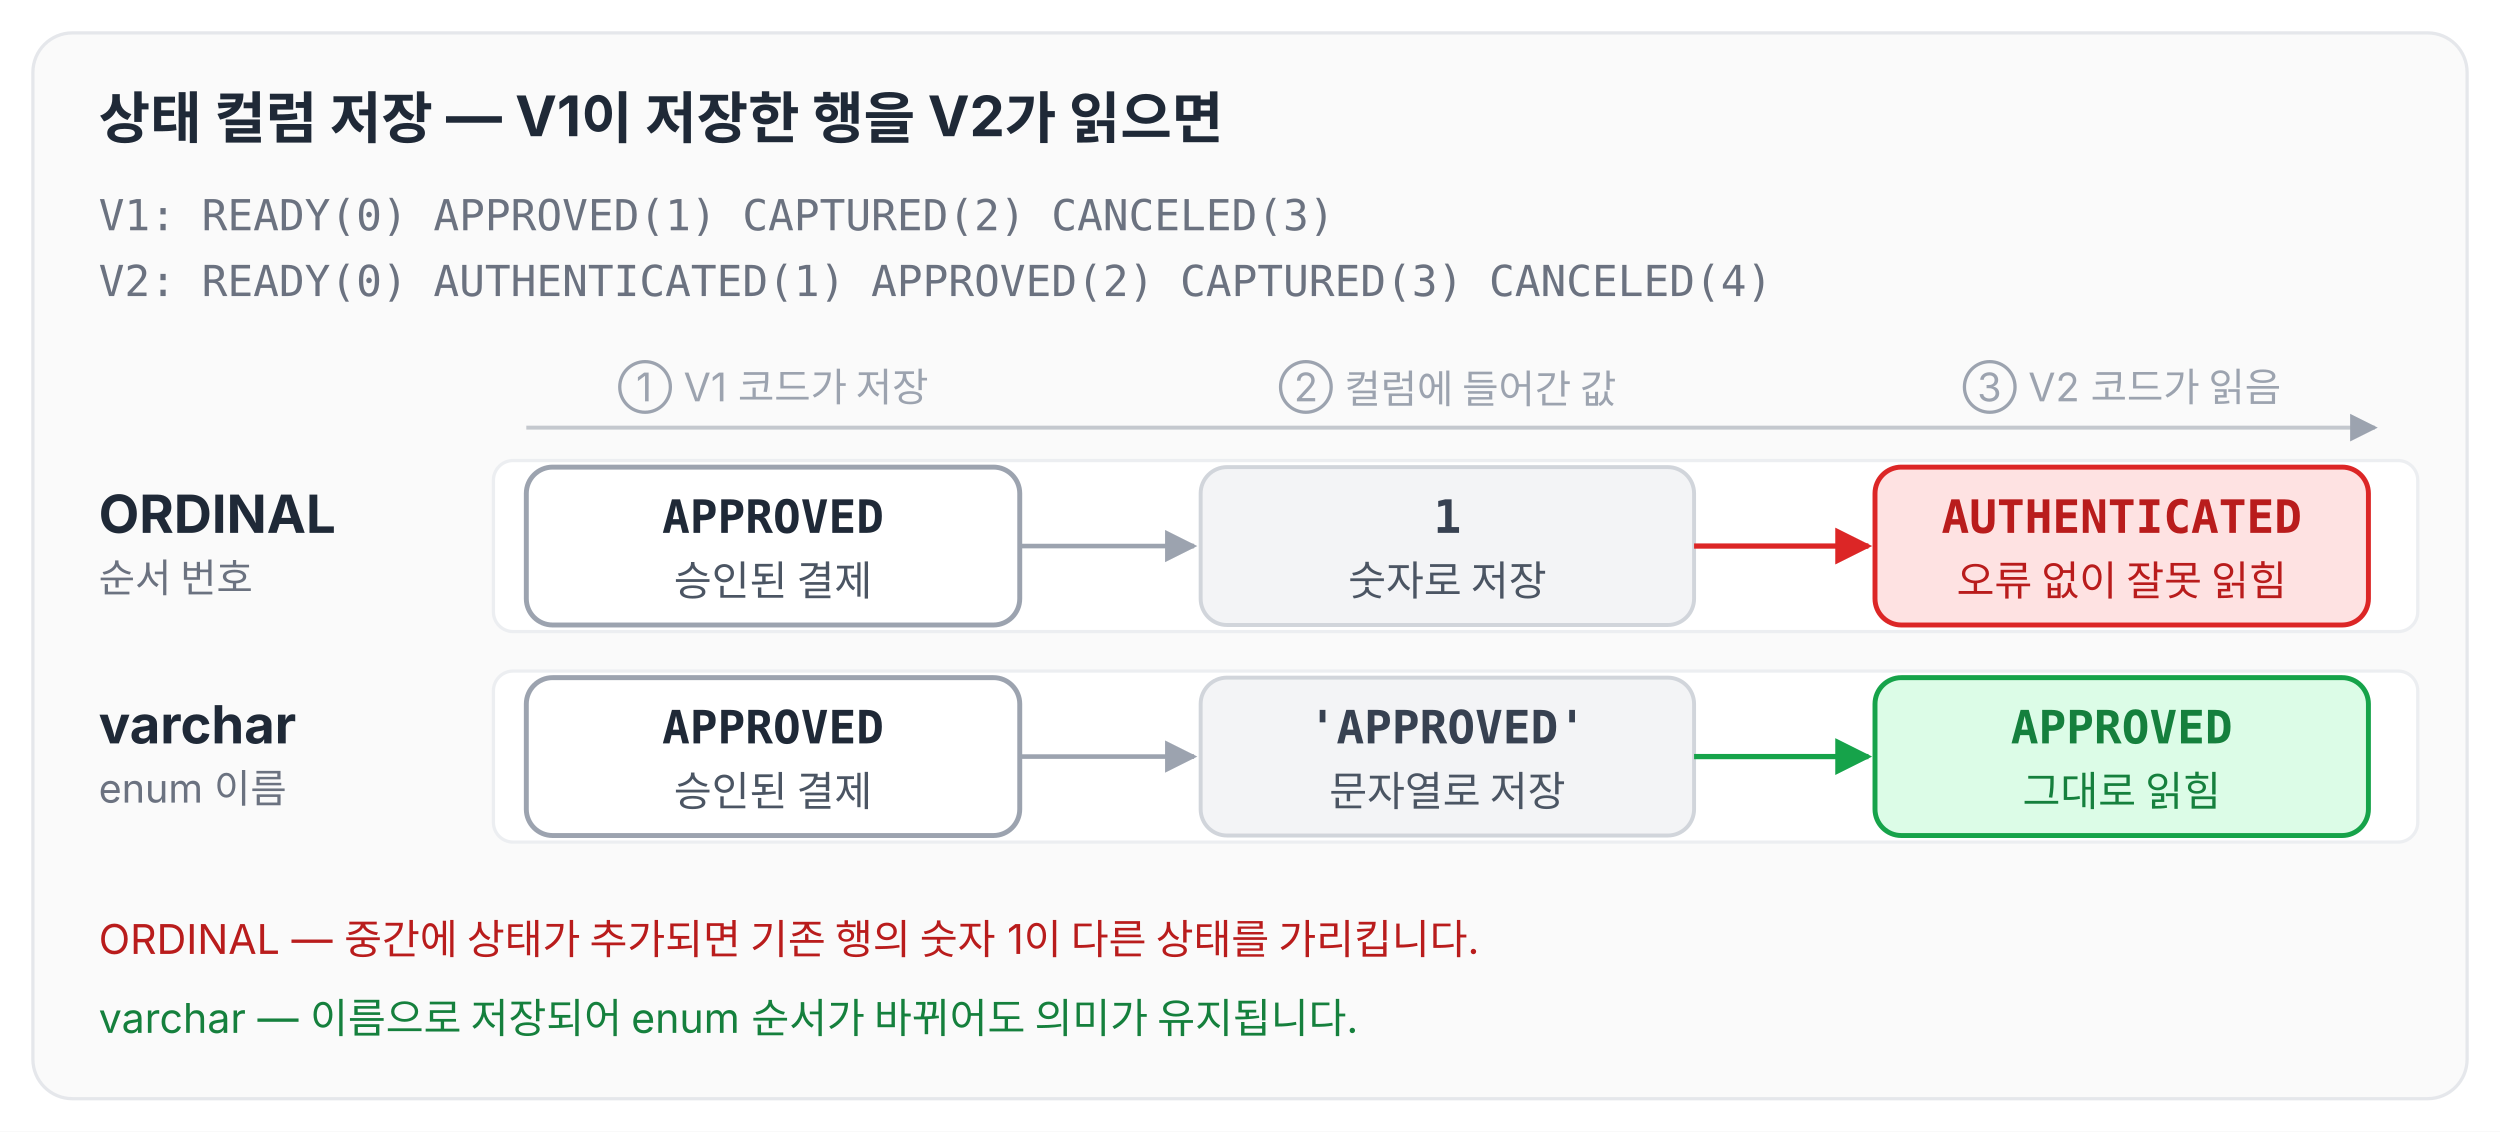
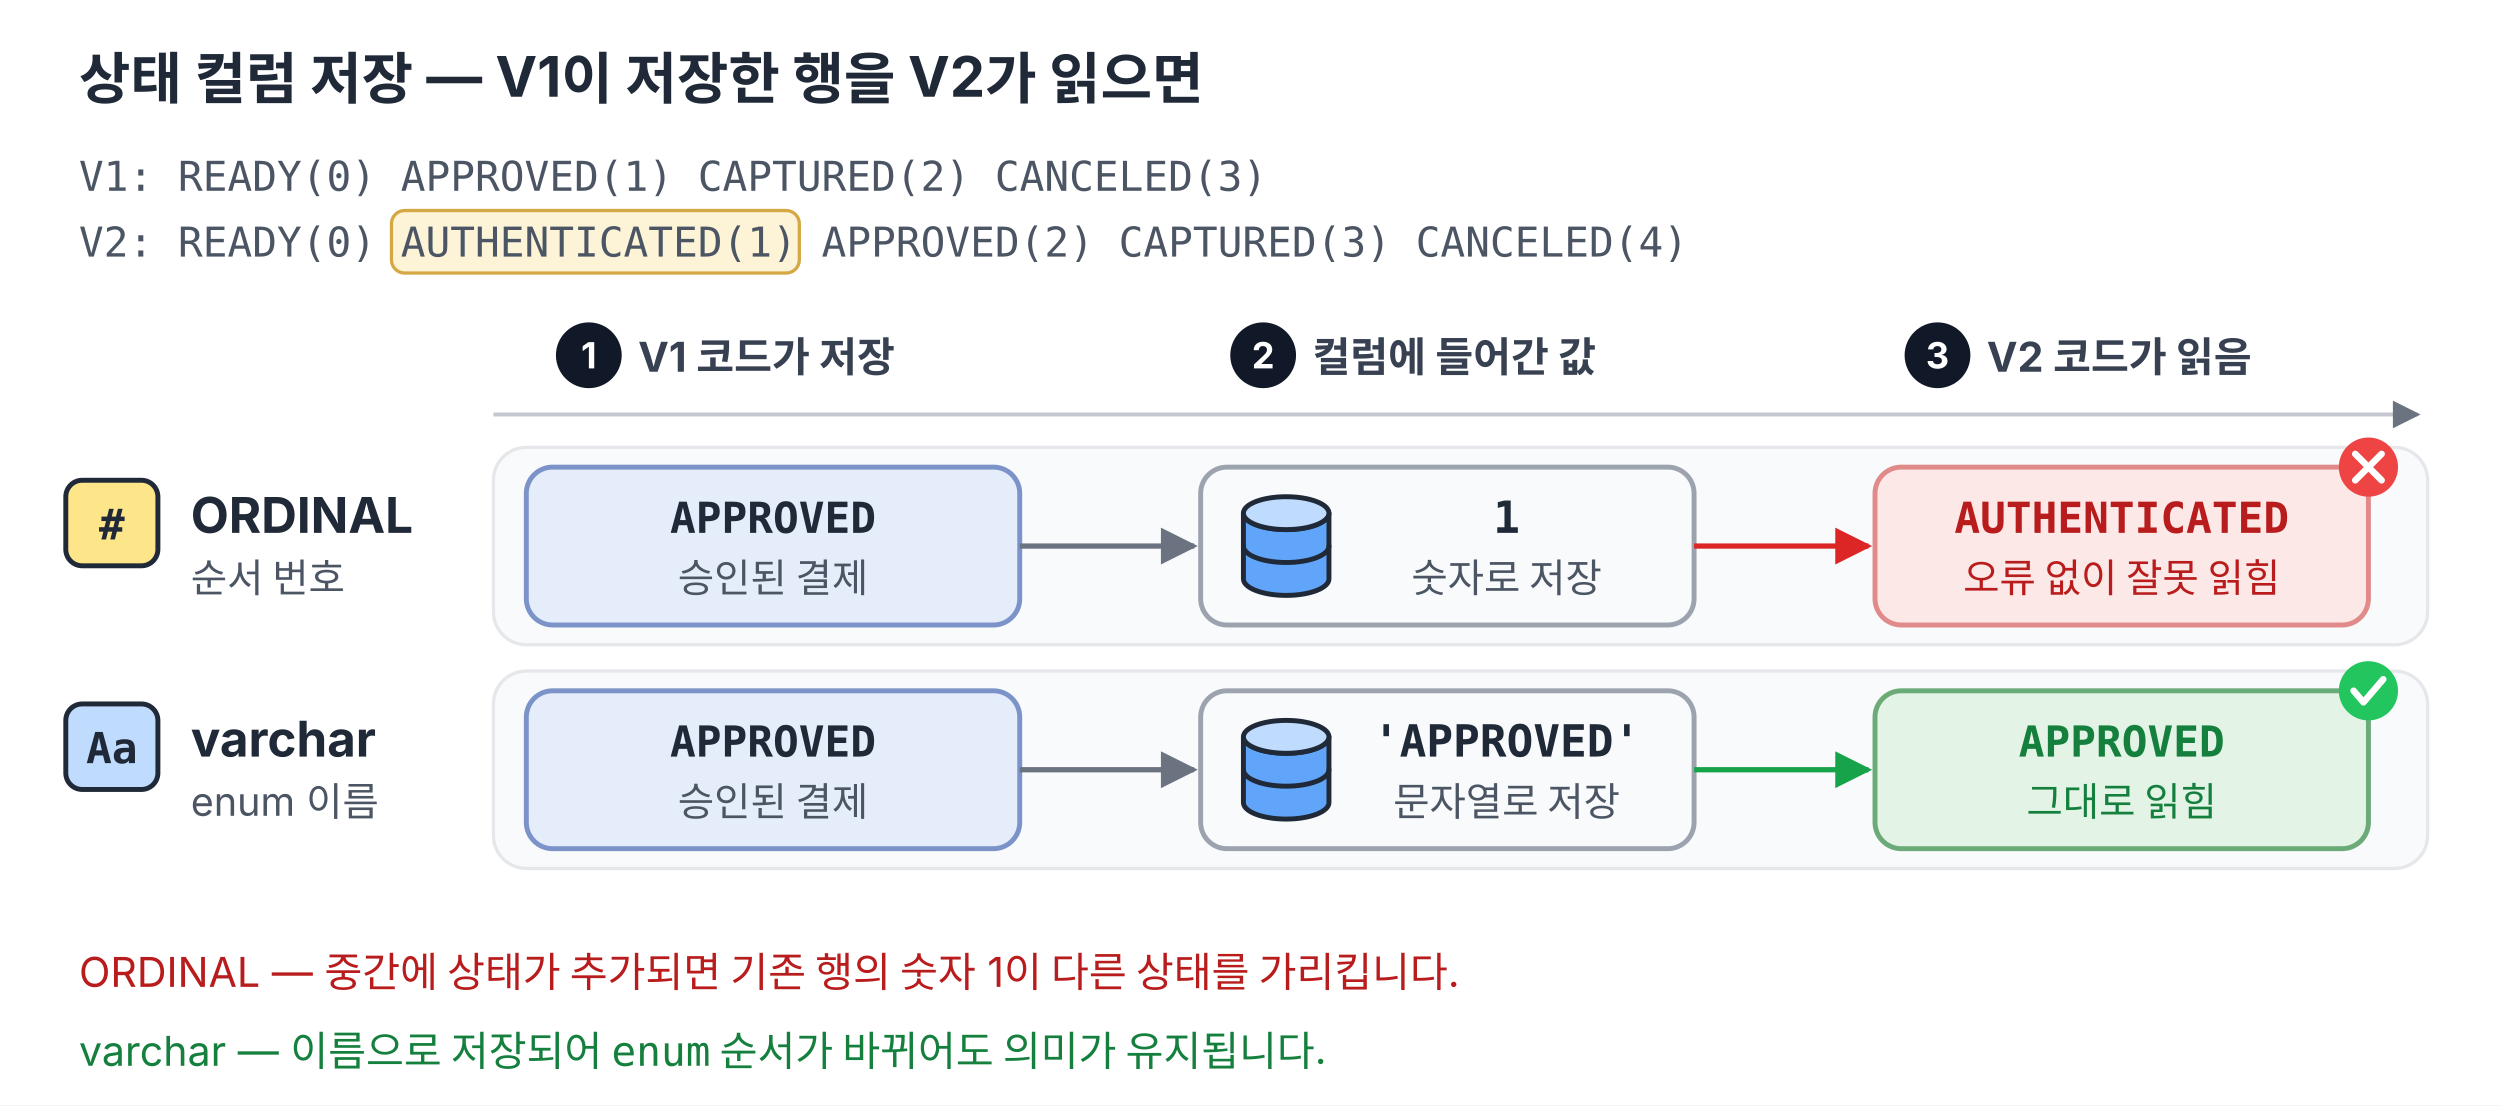
- <svg xmlns="http://www.w3.org/2000/svg" viewBox="0 0 760 344" font-family="-apple-system, 'Apple SD Gothic Neo', 'Noto Sans KR', sans-serif">
+ <svg xmlns="http://www.w3.org/2000/svg" viewBox="0 0 760 336" font-family="-apple-system, 'Apple SD Gothic Neo', 'Noto Sans KR', sans-serif">
  <style>
    .h { font-size: 17px; font-weight: 700; fill: #1f2937; }
-     .code { font-family: Menlo, Consolas, monospace; font-size: 13px; fill: #6b7280; }
-     .subc { font-family: Menlo, Consolas, monospace; font-size: 12px; fill: #6b7280; }
-     .lbl { font-family: Menlo, Consolas, monospace; font-size: 11px; fill: #6b7280; }
-     .step { font-size: 12px; fill: #9ca3af; }
-     .lane { font-size: 16px; font-weight: 700; fill: #1f2937; }
-     .sub { font-size: 12px; fill: #6b7280; }
-     .t { font-size: 14px; font-weight: 700; fill: #1f2937; }
-     .op { font-size: 14px; font-weight: 700; fill: #1f2937; font-family: Menlo, Consolas, monospace; }
-     .st { font-size: 12.5px; font-weight: 700; fill: #1f2937; font-family: Menlo, Consolas, monospace; }
-     .val { font-size: 12.5px; fill: #4b5563; }
-     .db { font-size: 14px; font-weight: 700; fill: #374151; font-family: Menlo, Consolas, monospace; }
-     .box { fill: #ffffff; stroke: #9ca3af; stroke-width: 1.5; }
-     .hold { fill: #f3f4f6; stroke: #9ca3af; stroke-width: 1.5; }
-     .term { fill: #f3f4f6; stroke: #374151; stroke-width: 2.6; }
-     .dbbox { fill: #f3f4f6; stroke: #d1d5db; stroke-width: 1.2; }
-     .track { fill: #ffffff; stroke: #eceef1; }
-     .axis { stroke: #c4c8ce; stroke-width: 1.2; }
-     .flow { stroke: #9ca3af; stroke-width: 1.4; fill: none; }
-     .wait { fill: #ffffff; stroke: #9ca3af; stroke-width: 1.2; stroke-dasharray: 5 4; }
-     .waitt { font-size: 12.5px; fill: #6b7280; }
-     .ok { fill: #dcfce7; stroke: #16a34a; stroke-width: 1.5; }
-     .okt { font-size: 14px; font-weight: 700; fill: #15803d; }
-     .okc { font-size: 14px; font-weight: 700; fill: #15803d; font-family: Menlo, Consolas, monospace; }
-     .bad { fill: #fee2e2; stroke: #dc2626; stroke-width: 1.5; }
-     .badt { font-size: 14px; font-weight: 700; fill: #b91c1c; }
-     .badc { font-size: 14px; font-weight: 700; fill: #b91c1c; font-family: Menlo, Consolas, monospace; }
+     .t { font-size: 14.5px; font-weight: 700; fill: #1f2937; }
+     .t13 { font-size: 13.5px; font-weight: 700; fill: #1f2937; }
+     .s { font-size: 12px; fill: #4b5563; }
+     .m { font-family: Menlo, Consolas, monospace; }
+     .lbl { font-size: 12px; fill: #4b5563; }
+     .step { font-size: 12.5px; font-weight: 700; fill: #374151; }
+     .lane { font-size: 15px; font-weight: 700; fill: #1f2937; }
+     .tab { font-size: 12.5px; font-weight: 700; fill: #ffffff; letter-spacing: 0.5px; }
+     .num { font-size: 12px; font-weight: 700; fill: #ffffff; }
+     .badt { font-size: 13px; font-weight: 700; fill: #b91c1c; }
+     .bads { font-size: 11.5px; fill: #b91c1c; }
+     .okt { font-size: 13px; font-weight: 700; fill: #15803d; }
+     .oks { font-size: 11.5px; fill: #15803d; }
    .note { font-size: 12.5px; fill: #b91c1c; }
    .gnote { font-size: 12.5px; fill: #15803d; }
+     .mute { font-size: 12px; fill: #6b7280; }
+     .o { stroke: #1f2937; stroke-width: 1.5; stroke-linejoin: round; stroke-linecap: round; }
+     .spine { stroke: #1f2937; stroke-width: 1.5; fill: none; }
+     .run { stroke-dasharray: 5 4; animation: run 0.9s linear infinite; }
+     @keyframes run { to { stroke-dashoffset: -18; } }
+     @media (prefers-reduced-motion: reduce) { .run { animation: none; } .anim { display: none; } }
  </style>
  <defs>
-     <marker id="ar" viewBox="0 0 10 10" refX="9" refY="5" markerWidth="7" markerHeight="7" orient="auto">
-       <path d="M0,0 L10,5 L0,10 z" fill="#9ca3af" />
+     <marker id="ak" viewBox="0 0 10 10" refX="9" refY="5" markerWidth="7" markerHeight="7" orient="auto">
+       <path d="M0,0 L10,5 L0,10 z" fill="#1f2937" />
+     </marker>
+     <marker id="ag" viewBox="0 0 10 10" refX="9" refY="5" markerWidth="7" markerHeight="7" orient="auto">
+       <path d="M0,0 L10,5 L0,10 z" fill="#6b7280" />
    </marker>
    <marker id="agr" viewBox="0 0 10 10" refX="9" refY="5" markerWidth="7" markerHeight="7" orient="auto">
      <path d="M0,0 L10,5 L0,10 z" fill="#16a34a" />
    </marker>
    <marker id="arr" viewBox="0 0 10 10" refX="9" refY="5" markerWidth="7" markerHeight="7" orient="auto">
      <path d="M0,0 L10,5 L0,10 z" fill="#dc2626" />
    </marker>
+     <marker id="aor" viewBox="0 0 10 10" refX="9" refY="5" markerWidth="7" markerHeight="7" orient="auto">
+       <path d="M0,0 L10,5 L0,10 z" fill="#c2410c" />
+     </marker>
+     <g id="pkt">
+       <rect x="-11" y="-8" width="22" height="16" rx="3" fill="#2dd4bf" stroke="#0f766e" stroke-width="1.5" />
+       <path d="M-10,-7 L0,1 L10,-7" fill="none" stroke="#0f766e" stroke-width="1.5" />
+     </g>
+     <g id="xmark">
+       <circle r="9" fill="#ef4444" />
+       <path d="M-4,-4 L4,4 M4,-4 L-4,4" stroke="#fff" stroke-width="2" stroke-linecap="round" />
+     </g>
+     <g id="vmark">
+       <circle r="9" fill="#22c55e" />
+       <path d="M-4.5,0 L-1.5,3.5 L4.5,-3.5" fill="none" stroke="#fff" stroke-width="2" stroke-linecap="round" stroke-linejoin="round" />
+     </g>
  </defs>
-   <rect width="760" height="344" fill="#ffffff" />
-   <rect x="10" y="10" width="740" height="324" rx="12" fill="#fafafa" stroke="#e5e7eb" />
-   <text x="30" y="42" class="h">상태 컬럼 저장 — V1이 저장한 행을 V2가 읽으면</text>
-   <text x="30" y="70" class="code">V1: READY(0) APPROVED(1) CAPTURED(2) CANCELED(3)</text>
-   <text x="30" y="90" class="code">V2: READY(0) AUTHENTICATED(1) APPROVED(2) CAPTURED(3) CANCELED(4)</text>
-   <text x="235" y="122" class="step" text-anchor="middle">① V1 코드가 저장</text>
-   <text x="440" y="122" class="step" text-anchor="middle">② 컬럼에 들어간 값</text>
-   <text x="645" y="122" class="step" text-anchor="middle">③ V2 코드가 읽음</text>
-   <line x1="160" y1="130" x2="722" y2="130" class="axis" marker-end="url(#ar)" />
-   <text x="30" y="162" class="lane">ORDINAL</text>
-   <text x="30" y="180" class="sub">순서 번호</text>
-   <rect x="150" y="140" width="585" height="52" rx="6" class="track" />
-   <rect x="160" y="142" width="150" height="48" rx="8" class="box" />
-   <text x="235" y="162" class="op" text-anchor="middle">APPROVED</text>
-   <text x="235" y="181" class="val" text-anchor="middle">승인된 결제</text>
-   <rect x="365" y="142" width="150" height="48" rx="8" class="dbbox" />
-   <text x="440" y="162" class="db" text-anchor="middle">1</text>
-   <text x="440" y="181" class="val" text-anchor="middle">숫자로 저장</text>
-   <rect x="570" y="142" width="150" height="48" rx="8" class="bad" />
-   <text x="645" y="162" class="badc" text-anchor="middle">AUTHENTICATED</text>
-   <text x="645" y="181" class="note" text-anchor="middle">오류 없이 잘못 읽힘</text>
-   <line x1="310" y1="166" x2="363" y2="166" class="flow" marker-end="url(#ar)" />
+   <rect width="760" height="336" fill="#ffffff" />
+   <text x="24" y="30" class="h">상태 컬럼 저장 — V1이 저장한 행을 V2가 읽으면</text>
+   <text x="24" y="58" class="s m" style="font-size: 12.5px">V1: READY(0) APPROVED(1) CAPTURED(2) CANCELED(3)</text>
+   <rect x="119" y="64" width="124" height="19" rx="4" fill="#fdf3d7" stroke="#d4a845" stroke-width="1" />
+   <text x="24" y="78" class="s m" style="font-size: 12.5px">V2: READY(0) AUTHENTICATED(1) APPROVED(2) CAPTURED(3) CANCELED(4)</text>
+   <circle cx="179" cy="108" r="10" fill="#111827" />
+   <text x="179" y="112" class="num" text-anchor="middle" style="font-size: 11px">1</text>
+   <text x="194" y="113" class="step">V1 코드가 저장</text>
+   <circle cx="384" cy="108" r="10" fill="#111827" />
+   <text x="384" y="112" class="num" text-anchor="middle" style="font-size: 11px">2</text>
+   <text x="399" y="113" class="step">컬럼에 들어간 값</text>
+   <circle cx="589" cy="108" r="10" fill="#111827" />
+   <text x="589" y="112" class="num" text-anchor="middle" style="font-size: 11px">3</text>
+   <text x="604" y="113" class="step">V2 코드가 읽음</text>
+   <line x1="150" y1="126" x2="735" y2="126" stroke="#c4c8ce" stroke-width="1.2" marker-end="url(#ag)" />
+   <rect x="150" y="136" width="588" height="60" rx="10" fill="#f9fafb" stroke="#e5e7eb" />
+   <g transform="translate(20,146)">
+     <rect x="0" y="0" width="28" height="26" rx="5" fill="#fde68a" class="o" />
+     <text x="14" y="18" font-size="13" font-weight="700" fill="#1f2937" text-anchor="middle" font-family="Menlo, Consolas, monospace">#</text>
+   </g>
+   <text x="58" y="162" class="lane">ORDINAL</text>
+   <text x="58" y="180" class="s">순서 번호</text>
+   <rect x="160" y="142" width="150" height="48" rx="8" fill="#e6edfa" stroke="#7b93c9" stroke-width="1.5" />
+   <text x="235" y="162" class="t m" text-anchor="middle" style="font-size: 13px">APPROVED</text>
+   <text x="235" y="180" class="s" text-anchor="middle">승인된 결제</text>
+   <rect x="365" y="142" width="150" height="48" rx="8" fill="#f9fafb" stroke="#9ca3af" stroke-width="1.5" />
+   <g transform="translate(377,151)">
+     <path d="M1,5 v20 a13,5 0 0 0 26,0 v-20 a13,5 0 0 1 -26,0 z" fill="#60a5fa" class="o" />
+     <path d="M1,15 a13,5 0 0 0 26,0" fill="none" class="o" />
+     <ellipse cx="14" cy="5" rx="13" ry="5" fill="#bfdbfe" class="o" />
+   </g>
+   <text x="458" y="162" class="t m" text-anchor="middle" style="font-size: 13.5px">1</text>
+   <text x="458" y="180" class="s" text-anchor="middle">숫자로 저장</text>
+   <rect x="570" y="142" width="150" height="48" rx="8" fill="#fde8e8" stroke="#e08a8a" stroke-width="1.5" />
+   <use href="#xmark" x="720" y="142" />
+   <text x="645" y="162" class="badt m" text-anchor="middle" style="font-size: 13px">AUTHENTICATED</text>
+   <text x="645" y="180" class="bads" text-anchor="middle" style="font-size: 12px">오류 없이 잘못 읽힘</text>
+   <line x1="310" y1="166" x2="363" y2="166" stroke="#6b7280" stroke-width="1.6" marker-end="url(#ag)" />
  <line x1="515" y1="166" x2="568" y2="166" stroke="#dc2626" stroke-width="1.6" marker-end="url(#arr)" />
-   <text x="30" y="226" class="lane">varchar</text>
-   <text x="30" y="244" class="sub">enum 이름</text>
-   <rect x="150" y="204" width="585" height="52" rx="6" class="track" />
-   <rect x="160" y="206" width="150" height="48" rx="8" class="box" />
-   <text x="235" y="226" class="op" text-anchor="middle">APPROVED</text>
-   <text x="235" y="245" class="val" text-anchor="middle">승인된 결제</text>
-   <rect x="365" y="206" width="150" height="48" rx="8" class="dbbox" />
-   <text x="440" y="226" class="db" text-anchor="middle">'APPROVED'</text>
-   <text x="440" y="245" class="val" text-anchor="middle">문자열로 저장</text>
-   <rect x="570" y="206" width="150" height="48" rx="8" class="ok" />
-   <text x="645" y="226" class="okc" text-anchor="middle">APPROVED</text>
-   <text x="645" y="245" class="gnote" text-anchor="middle">그대로 읽힘</text>
-   <line x1="310" y1="230" x2="363" y2="230" class="flow" marker-end="url(#ar)" />
-   <line x1="515" y1="230" x2="568" y2="230" stroke="#16a34a" stroke-width="1.6" marker-end="url(#agr)" />
-   <text x="30" y="290" class="note">ORDINAL — 중간에 상태가 추가되면 기존 행의 숫자 1이 다른 상태를 가리킵니다.</text>
-   <text x="30" y="314" class="gnote">varchar — 이름으로 저장되어 enum 순서가 바뀌어도 의미가 유지됩니다.</text>
+   <rect x="150" y="204" width="588" height="60" rx="10" fill="#f9fafb" stroke="#e5e7eb" />
+   <g transform="translate(20,214)">
+     <rect x="0" y="0" width="28" height="26" rx="5" fill="#bfdbfe" class="o" />
+     <text x="14" y="18" font-size="13" font-weight="700" fill="#1f2937" text-anchor="middle" font-family="Menlo, Consolas, monospace">Aa</text>
+   </g>
+   <text x="58" y="230" class="lane">varchar</text>
+   <text x="58" y="248" class="s">enum 이름</text>
+   <rect x="160" y="210" width="150" height="48" rx="8" fill="#e6edfa" stroke="#7b93c9" stroke-width="1.5" />
+   <text x="235" y="230" class="t m" text-anchor="middle" style="font-size: 13px">APPROVED</text>
+   <text x="235" y="248" class="s" text-anchor="middle">승인된 결제</text>
+   <rect x="365" y="210" width="150" height="48" rx="8" fill="#f9fafb" stroke="#9ca3af" stroke-width="1.5" />
+   <g transform="translate(377,219)">
+     <path d="M1,5 v20 a13,5 0 0 0 26,0 v-20 a13,5 0 0 1 -26,0 z" fill="#60a5fa" class="o" />
+     <path d="M1,15 a13,5 0 0 0 26,0" fill="none" class="o" />
+     <ellipse cx="14" cy="5" rx="13" ry="5" fill="#bfdbfe" class="o" />
+   </g>
+   <text x="458" y="230" class="t m" text-anchor="middle" style="font-size: 13.5px">'APPROVED'</text>
+   <text x="458" y="248" class="s" text-anchor="middle">문자열로 저장</text>
+   <rect x="570" y="210" width="150" height="48" rx="8" fill="#e3f3e6" stroke="#6aab78" stroke-width="1.5" />
+   <use href="#vmark" x="720" y="210" />
+   <text x="645" y="230" class="okt m" text-anchor="middle" style="font-size: 13px">APPROVED</text>
+   <text x="645" y="248" class="oks" text-anchor="middle" style="font-size: 12px">그대로 읽힘</text>
+   <line x1="310" y1="234" x2="363" y2="234" stroke="#6b7280" stroke-width="1.6" marker-end="url(#ag)" />
+   <line x1="515" y1="234" x2="568" y2="234" stroke="#16a34a" stroke-width="1.6" marker-end="url(#agr)" />
+   <text x="24" y="300" class="note">ORDINAL — 중간에 상태가 추가되면 기존 행의 숫자 1이 다른 상태를 가리킵니다.</text>
+   <text x="24" y="324" class="gnote">varchar — 이름으로 저장되어 <tspan font-family="Menlo, Consolas, monospace">enum</tspan> 순서가 바뀌어도 의미가 유지됩니다.</text>
</svg>
